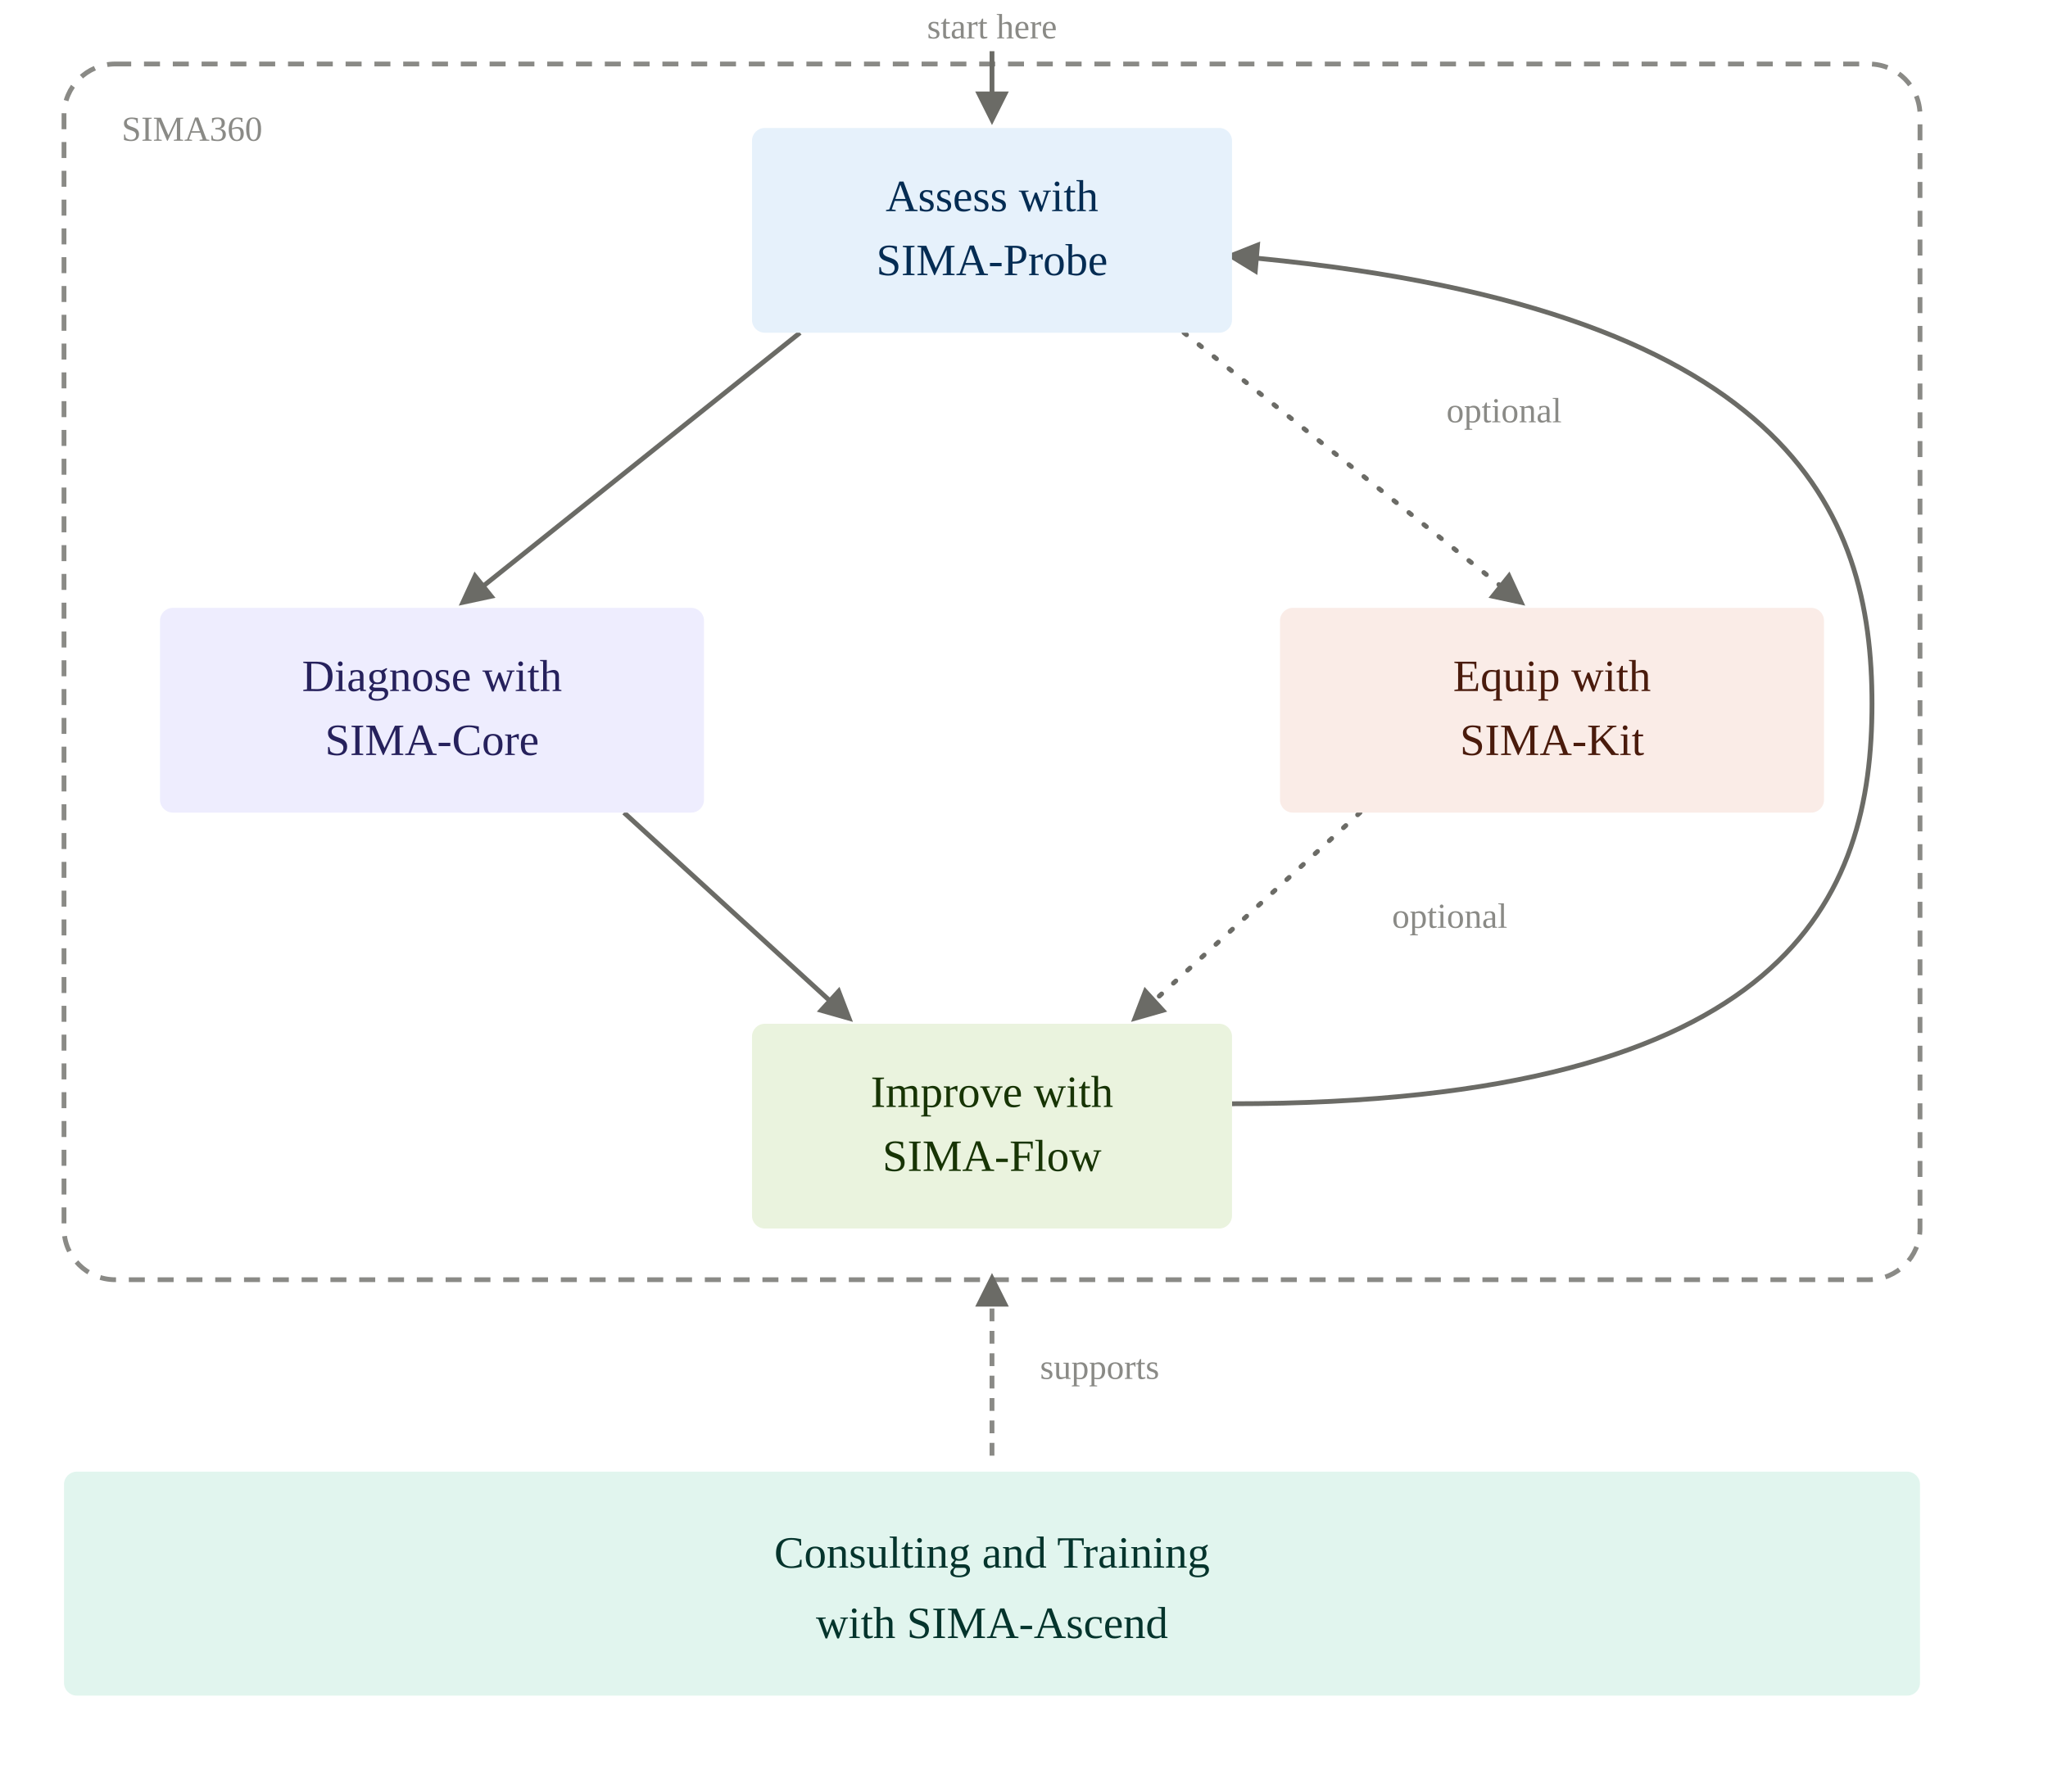
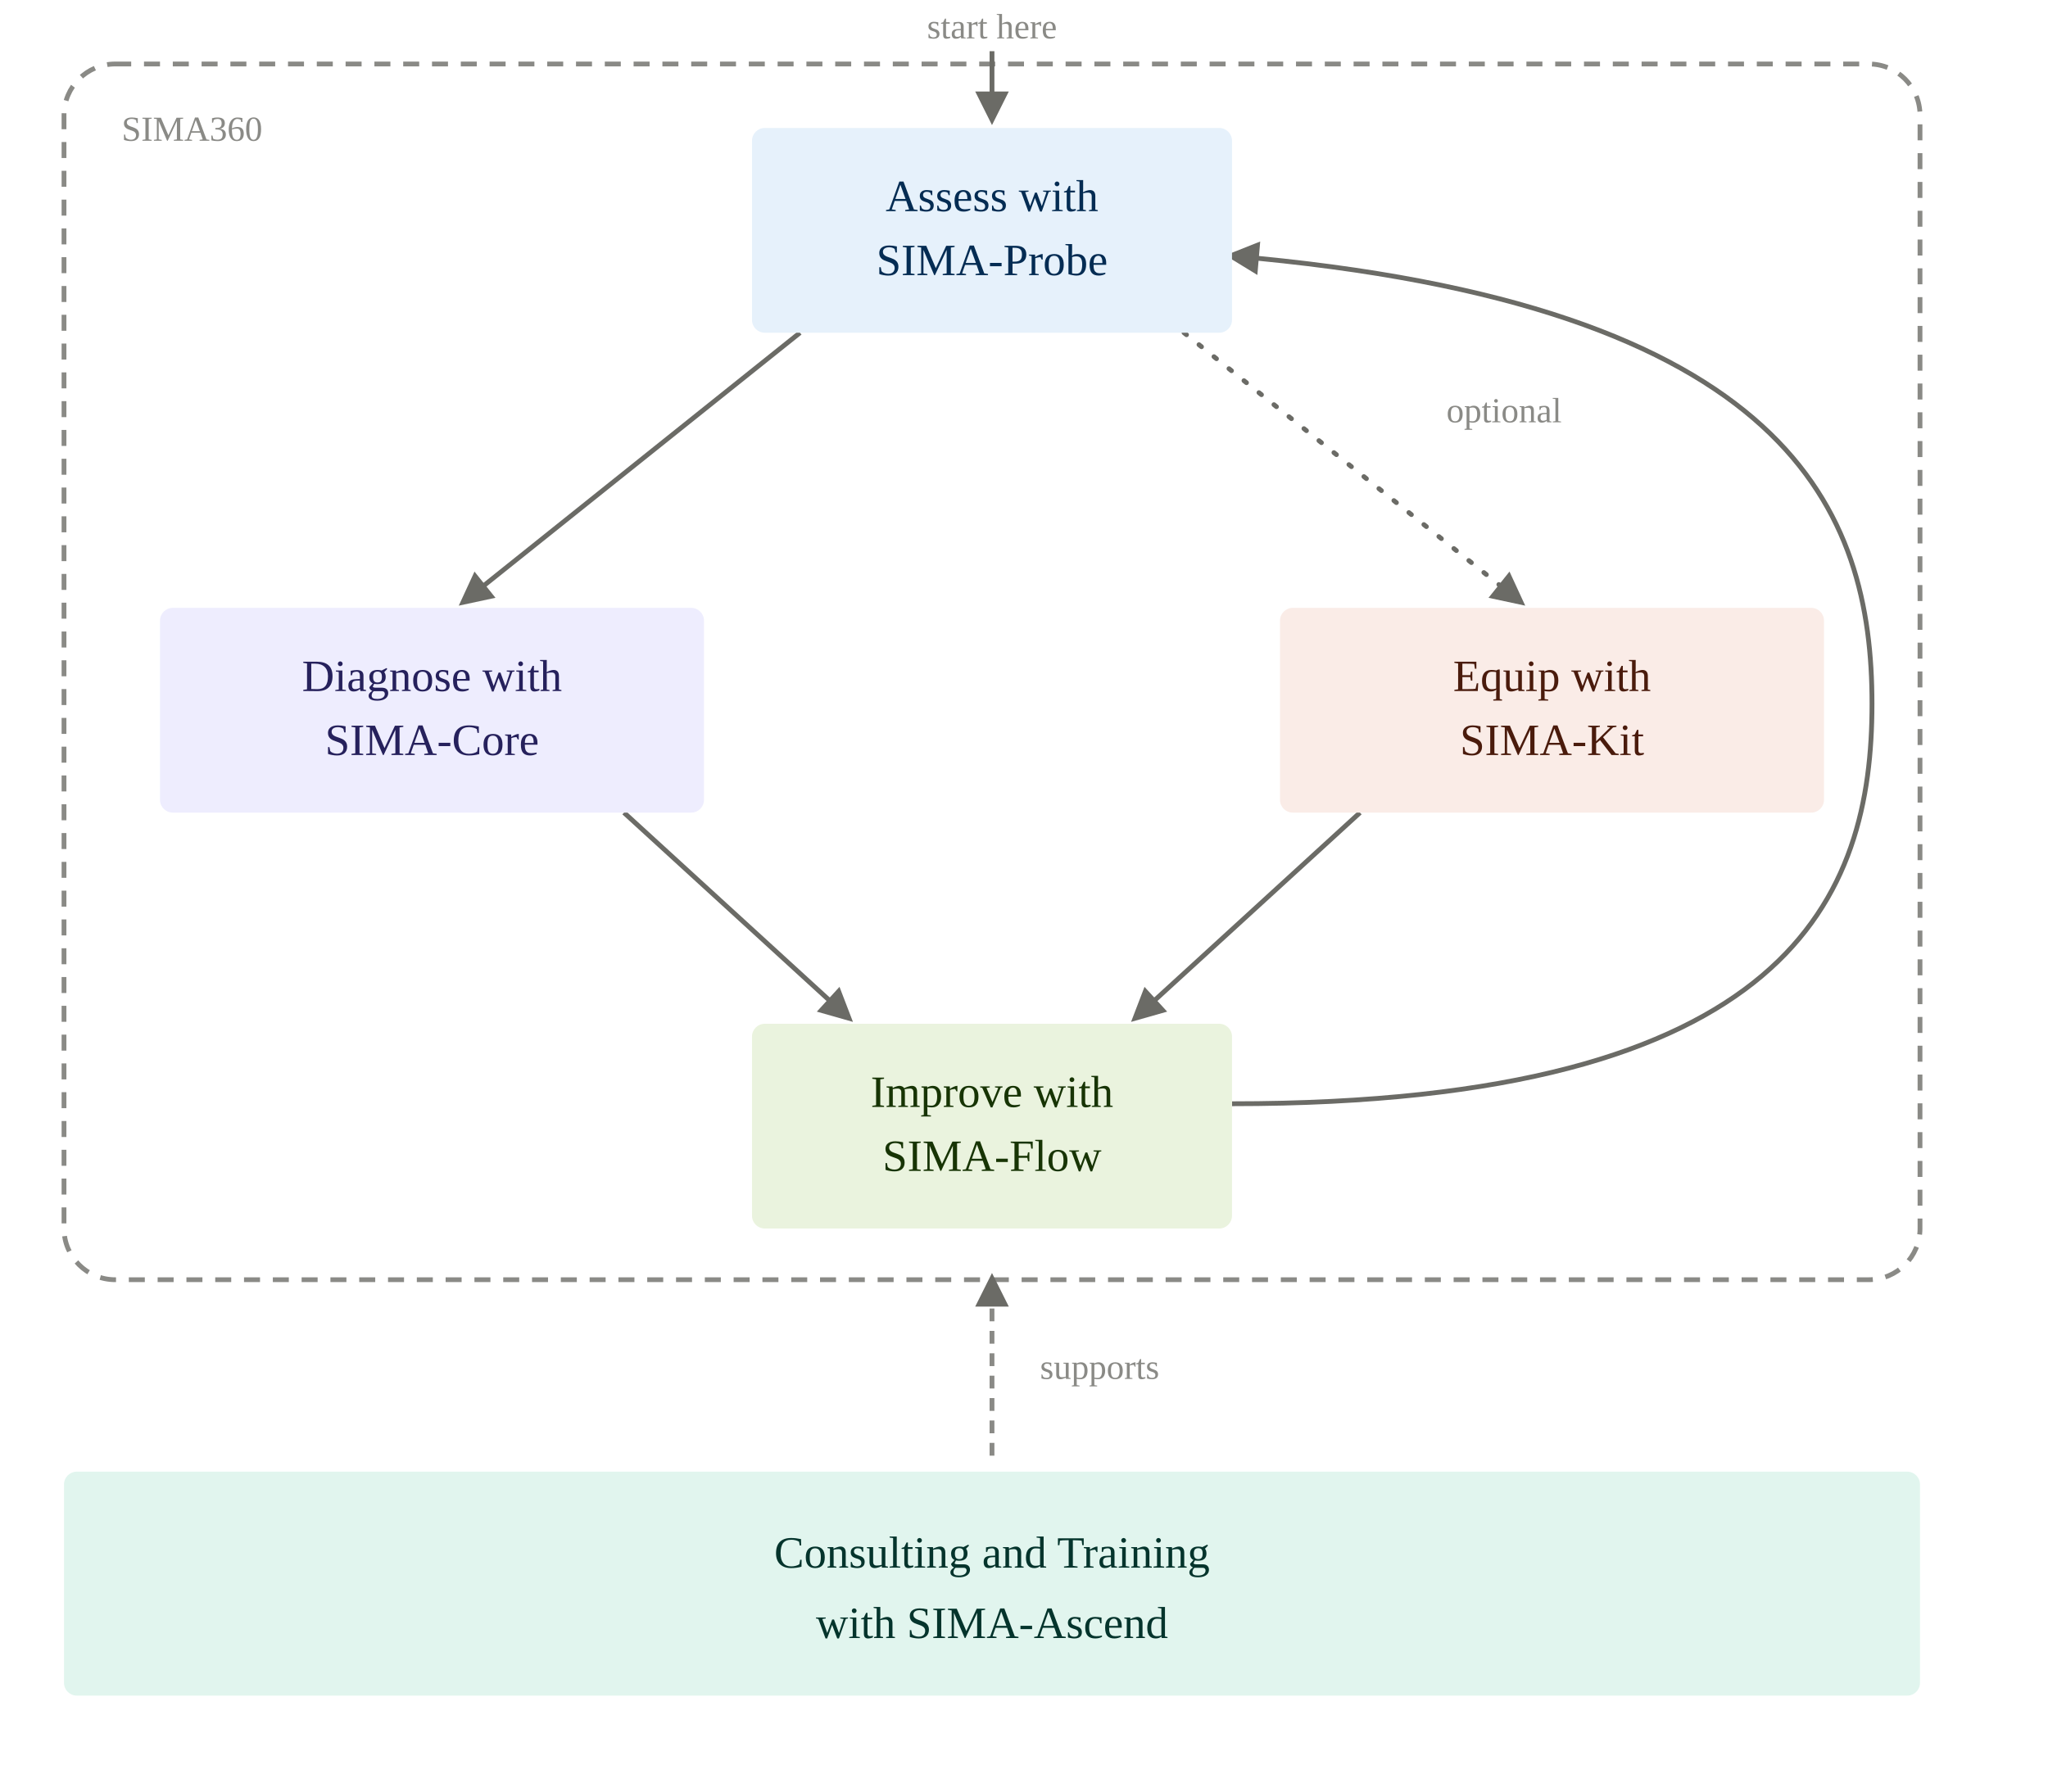
<svg xmlns="http://www.w3.org/2000/svg" viewBox="0 0 640 560" class="sima-diagram">
  <style>
.sima-diagram a { cursor: pointer; }
.sima-diagram a:hover rect { opacity: 0.85; }
.sima-diagram a:focus-visible rect { outline: 2px solid #0C447C; outline-offset: 2px; }
</style>
  <defs>
    <marker id="sima-arrow" viewBox="0 0 10 10" refX="8" refY="5" markerWidth="7" markerHeight="7" orient="auto-start-reverse">
      <path d="M0,0 L10,5 L0,10 z" fill="#6b6b66" />
    </marker>
  </defs>
  <rect x="20" y="20" width="580" height="380" rx="16" fill="none" stroke="#8a8a86" stroke-width="1.5" stroke-dasharray="5 4" />
  <text x="38" y="44" font-size="11" fill="#8a8a86">SIMA360</text>
  <text x="310" y="12" text-anchor="middle" font-size="11" fill="#8a8a86">start here</text>
  <path d="M310,16 L310,37" stroke="#6b6b66" stroke-width="1.5" fill="none" marker-end="url(#sima-arrow)" />
  <path d="M250,104 L145,188" stroke="#6b6b66" stroke-width="1.5" fill="none" marker-end="url(#sima-arrow)" />
  <path d="M370,104 L475,188" stroke="#6b6b66" stroke-width="1.5" fill="none" stroke-linecap="round" stroke-dasharray="1 5" marker-end="url(#sima-arrow)" />
  <text x="452" y="132" font-size="11" fill="#8a8a86">optional</text>
  <path d="M195,254 L265,318" stroke="#6b6b66" stroke-width="1.5" fill="none" marker-end="url(#sima-arrow)" />
-   <path d="M425,254 L355,318" stroke="#6b6b66" stroke-width="1.5" fill="none" stroke-linecap="round" stroke-dasharray="1 5" marker-end="url(#sima-arrow)" />
-   <text x="435" y="290" font-size="11" fill="#8a8a86">optional</text>
+   <path d="M425,254 L355,318" stroke="#6b6b66" stroke-width="1.5" fill="none" marker-end="url(#sima-arrow)" />
  <path d="M385,345 C 560,345 585,280 585,220 C 585,160 560,95 385,80" stroke="#6b6b66" stroke-width="1.5" fill="none" marker-end="url(#sima-arrow)" />
  <text x="555" y="218" text-anchor="end" font-size="11" fill="#8a8a86">next cycle</text>
  <path d="M310,455 L310,400" stroke="#8a8a86" stroke-width="1.5" fill="none" stroke-dasharray="4 3" marker-end="url(#sima-arrow)" />
  <text x="325" y="431" font-size="11" fill="#8a8a86">supports</text>
  <a href="https://www.sima360.org/sima-probe" aria-label="Assess with SIMA-Probe">
    <rect x="235" y="40" width="150" height="64" rx="4" fill="#E6F1FB" />
    <text x="310" y="66" text-anchor="middle" font-size="14" font-weight="500" fill="#042C53">Assess with</text>
    <text x="310" y="86" text-anchor="middle" font-size="14" font-weight="500" fill="#042C53">SIMA-Probe</text>
  </a>
  <a href="https://www.sima360.org/sima-core" aria-label="Diagnose with SIMA-Core">
    <rect x="50" y="190" width="170" height="64" rx="4" fill="#EEEDFE" />
    <text x="135" y="216" text-anchor="middle" font-size="14" font-weight="500" fill="#26215C">Diagnose with</text>
    <text x="135" y="236" text-anchor="middle" font-size="14" font-weight="500" fill="#26215C">SIMA-Core</text>
  </a>
  <a href="https://www.sima360.org/sima-kit" aria-label="Equip with SIMA-Kit">
    <rect x="400" y="190" width="170" height="64" rx="4" fill="#FAECE7" />
    <text x="485" y="216" text-anchor="middle" font-size="14" font-weight="500" fill="#4A1B0C">Equip with</text>
    <text x="485" y="236" text-anchor="middle" font-size="14" font-weight="500" fill="#4A1B0C">SIMA-Kit</text>
  </a>
  <a href="https://www.sima360.org/sima-flow" aria-label="Improve with SIMA-Flow">
    <rect x="235" y="320" width="150" height="64" rx="4" fill="#EAF3DE" />
    <text x="310" y="346" text-anchor="middle" font-size="14" font-weight="500" fill="#173404">Improve with</text>
    <text x="310" y="366" text-anchor="middle" font-size="14" font-weight="500" fill="#173404">SIMA-Flow</text>
  </a>
  <a href="https://www.sima360.org/sima-ascend" aria-label="Consulting and Training with SIMA-Ascend">
    <rect x="20" y="460" width="580" height="70" rx="4" fill="#E1F5EE" />
    <text x="310" y="490" text-anchor="middle" font-size="14" font-weight="500" fill="#04342C">Consulting and Training</text>
    <text x="310" y="512" text-anchor="middle" font-size="14" font-weight="500" fill="#04342C">with SIMA-Ascend</text>
  </a>
</svg>
